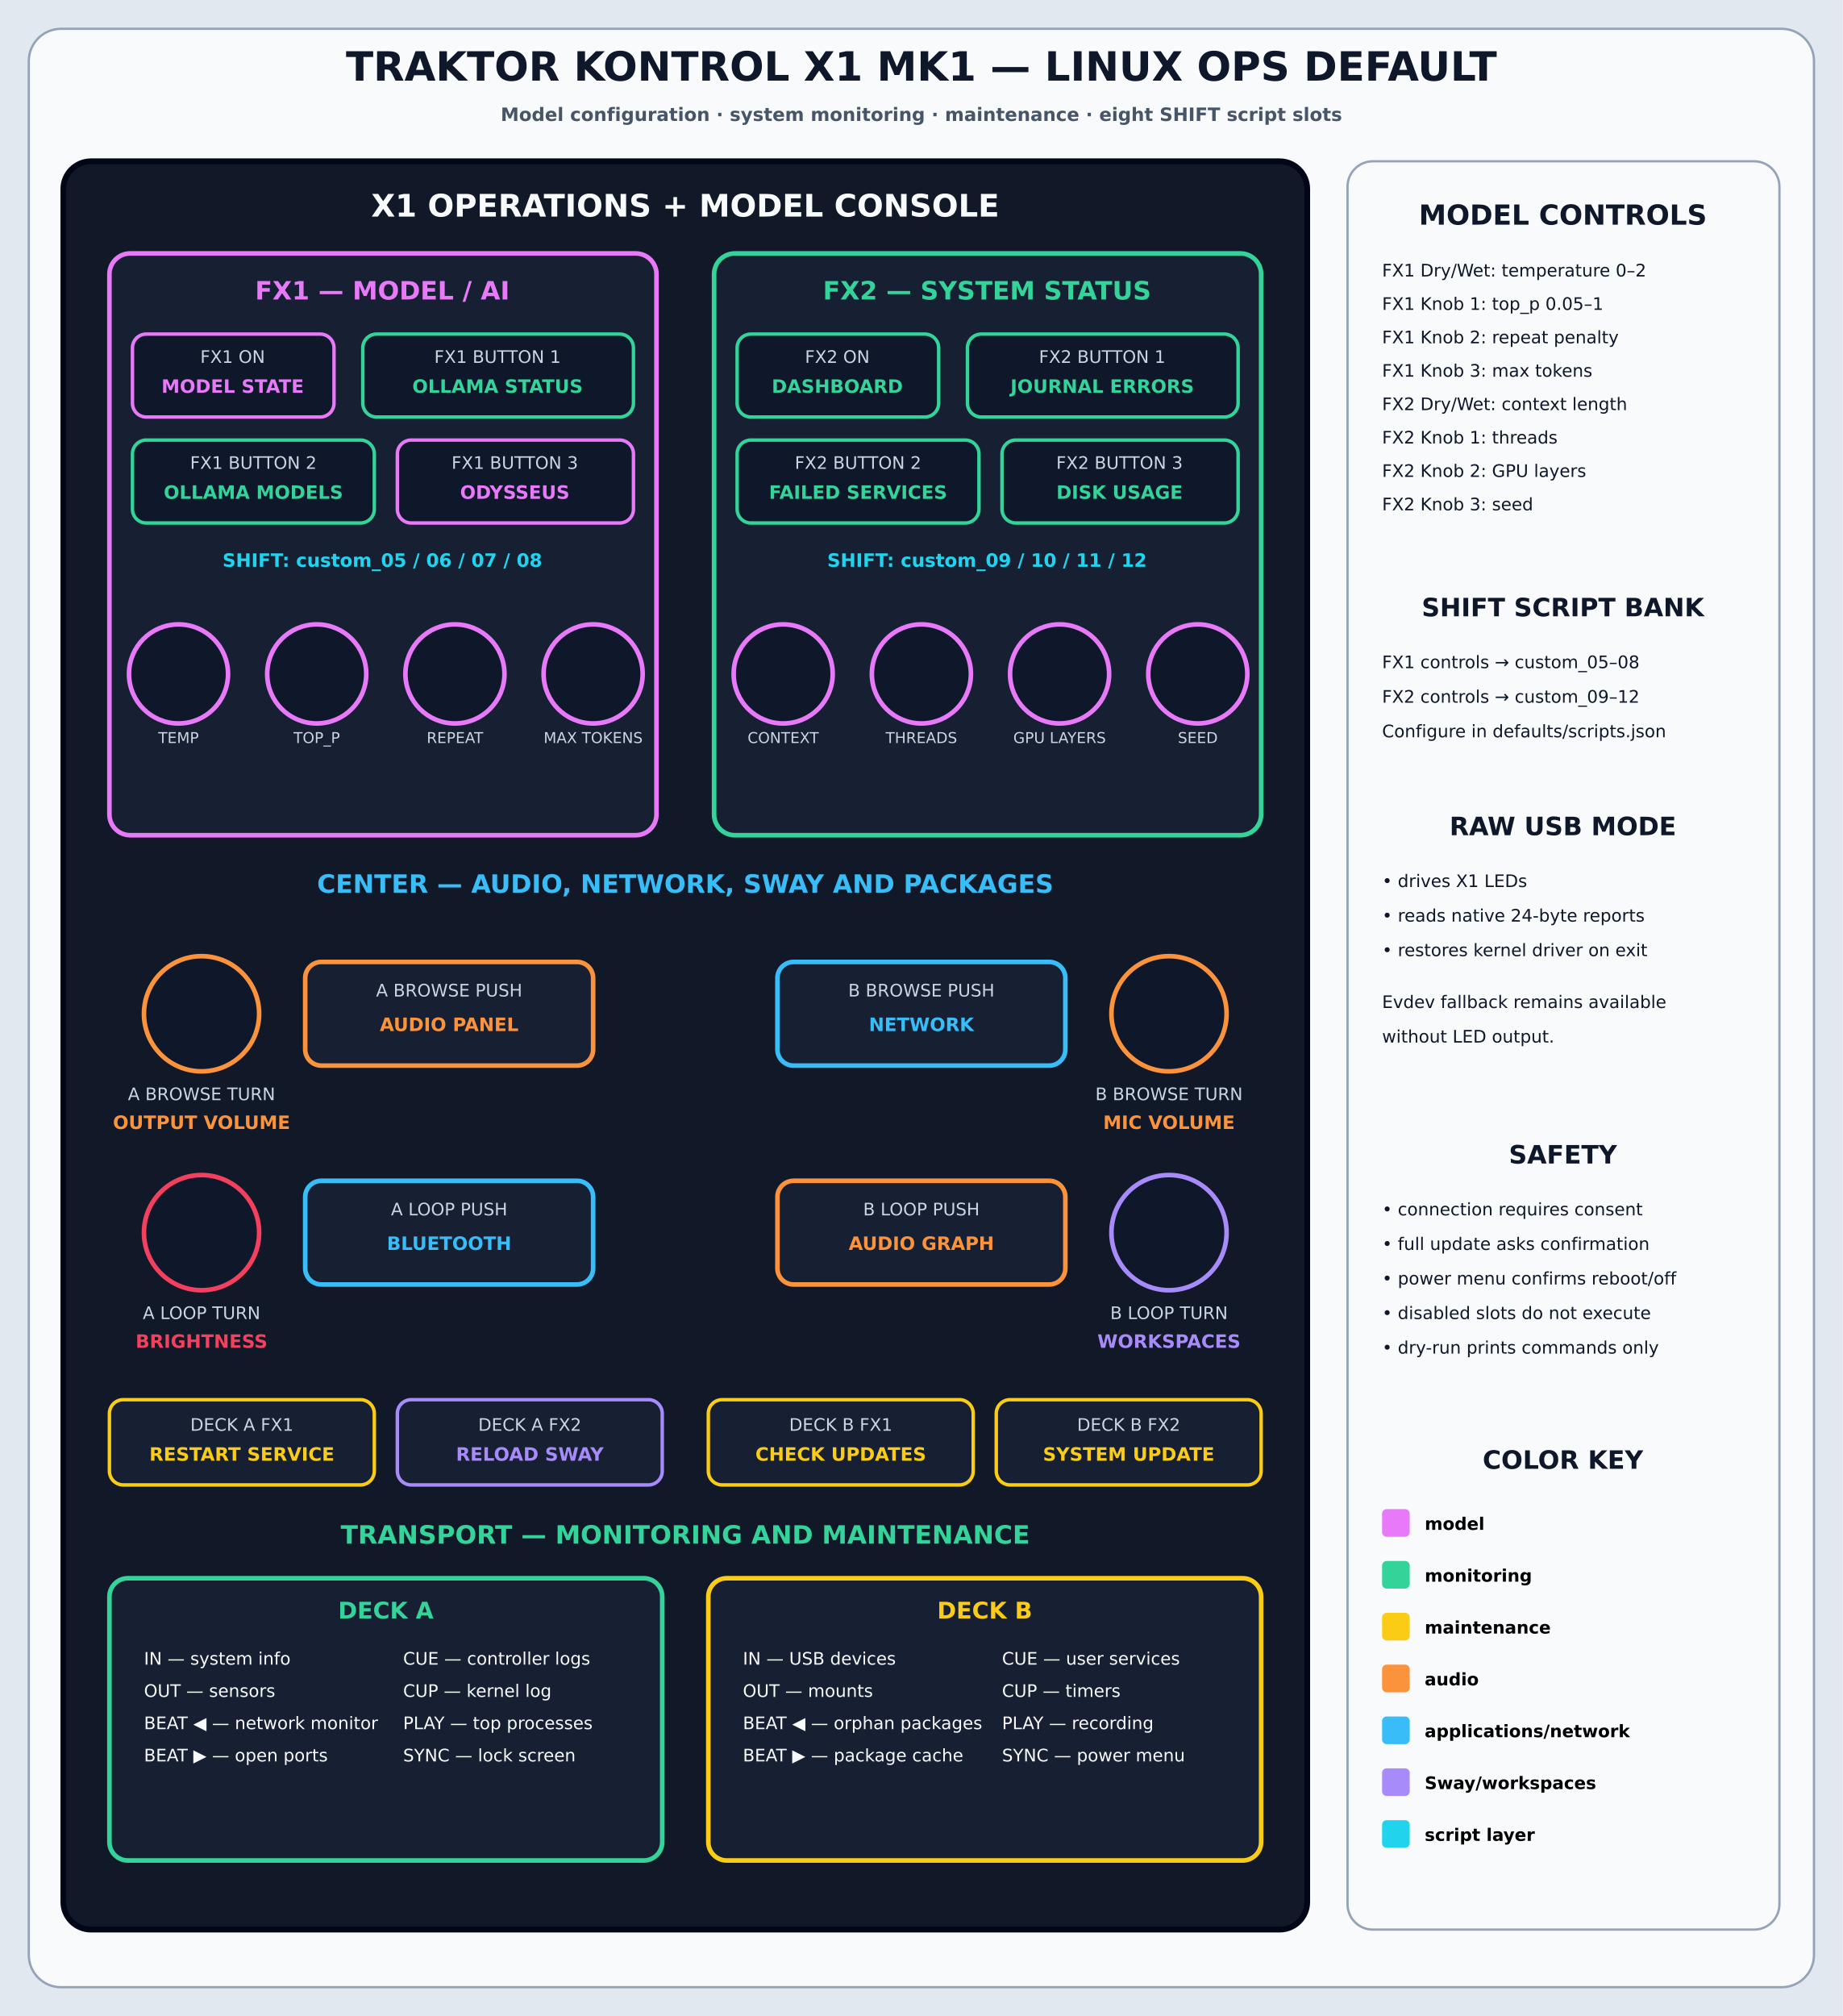
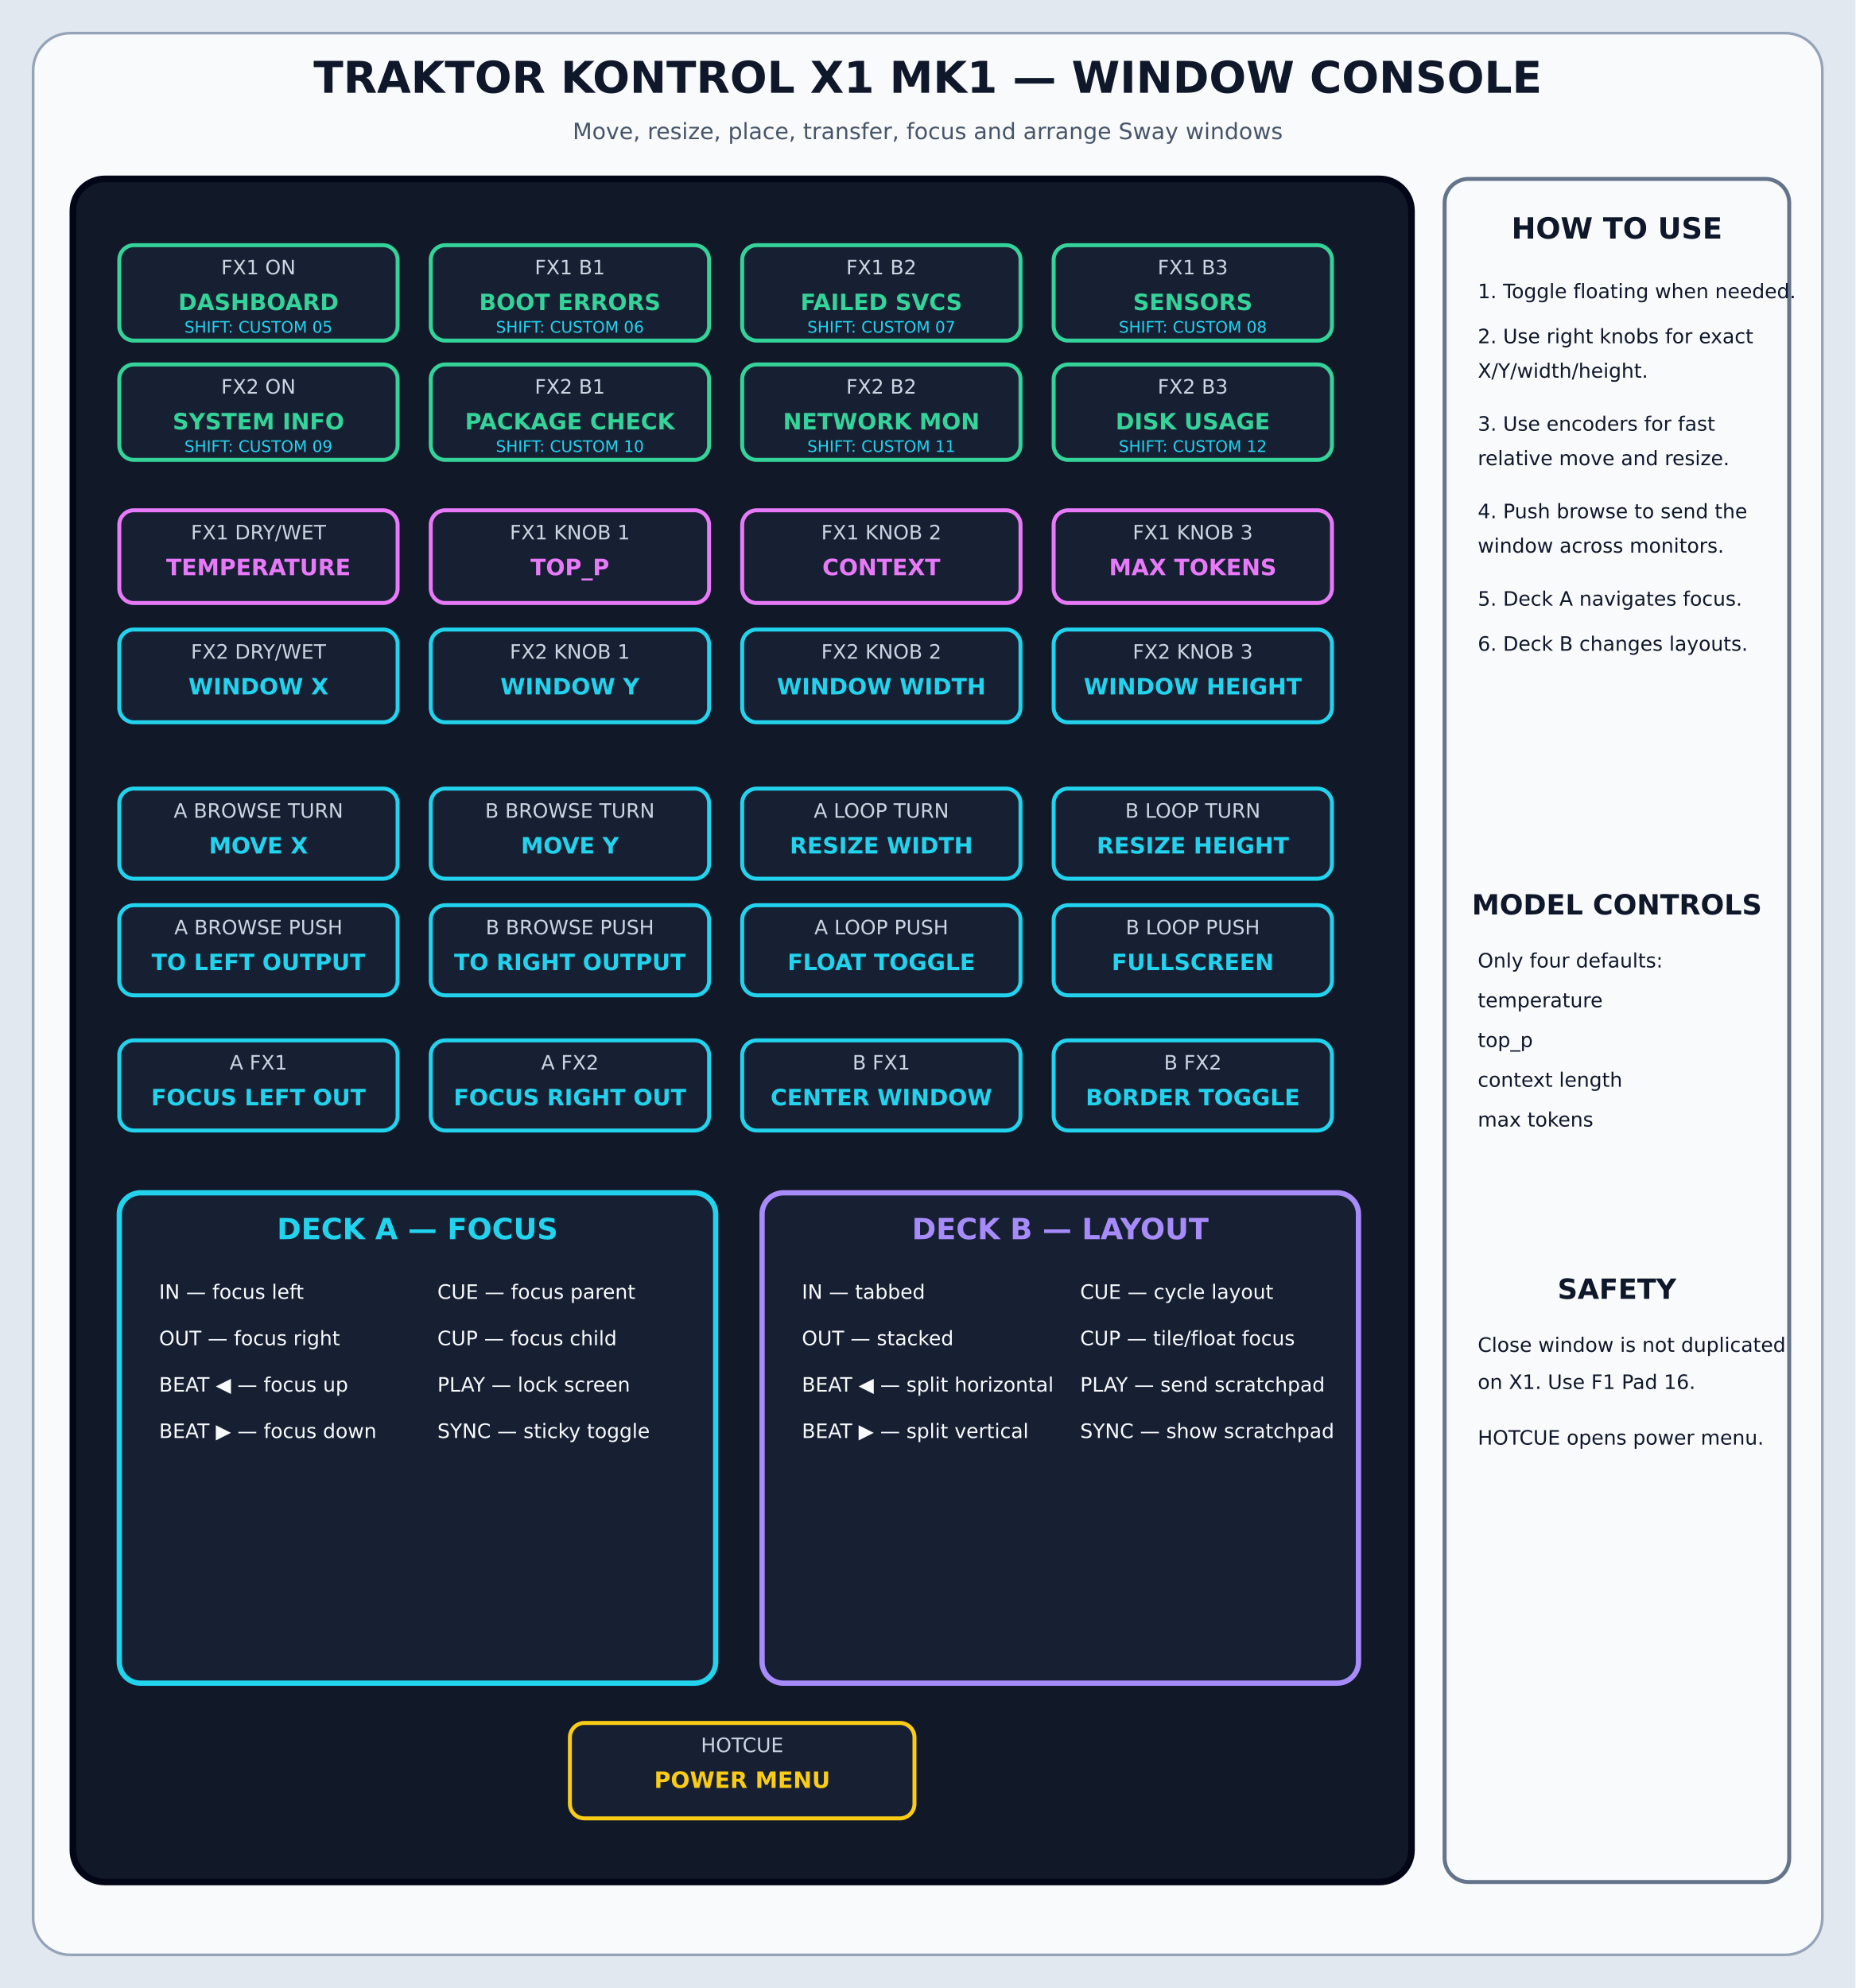
- <svg xmlns="http://www.w3.org/2000/svg" width="1600" height="1750" viewBox="0 0 1600 1750">
-   <style>text{font-family:DejaVu Sans,Arial,sans-serif}.h{font-weight:800}.b{font-weight:650}.p{font-size:15px}.a{font-size:16px;font-weight:800}.n{font-size:13px}</style>
-   <rect width="1600" height="1750" fill="#e2e8f0" />
-   <rect x="25" y="25" width="1550" height="1700" rx="28" fill="#f8fafc" stroke="#94a3b8" stroke-width="2" />
-   <text x="800" y="70" text-anchor="middle" class="h" font-size="35" fill="#0f172a">TRAKTOR KONTROL X1 MK1 — LINUX OPS DEFAULT</text>
-   <text x="800" y="105" text-anchor="middle" class="b" font-size="16" fill="#475569">Model configuration · system monitoring · maintenance · eight SHIFT script slots</text>
-   <rect x="55" y="140" width="1080" height="1535" rx="24" fill="#111827" stroke="#020617" stroke-width="5" />
-   <text x="595" y="188" text-anchor="middle" class="h" font-size="27" fill="#f8fafc">X1 OPERATIONS + MODEL CONSOLE</text>
-   <rect x="95" y="220" width="475" height="505" rx="18" fill="#172033" stroke="#e879f9" stroke-width="4" />
-   <rect x="620" y="220" width="475" height="505" rx="18" fill="#172033" stroke="#34d399" stroke-width="4" />
-   <text x="332" y="260" text-anchor="middle" class="h" font-size="22" fill="#e879f9">FX1 — MODEL / AI</text>
-   <text x="857" y="260" text-anchor="middle" class="h" font-size="22" fill="#34d399">FX2 — SYSTEM STATUS</text>
-   <g text-anchor="middle">
-     <rect x="115" y="290" width="175" height="72" rx="12" fill="#0f172a" stroke="#e879f9" stroke-width="3" />
-     <text x="202" y="315" class="p" fill="#cbd5e1">FX1 ON</text>
-     <text x="202" y="341" class="a" fill="#e879f9">MODEL STATE</text>
-     <rect x="315" y="290" width="235" height="72" rx="12" fill="#0f172a" stroke="#34d399" stroke-width="3" />
-     <text x="432" y="315" class="p" fill="#cbd5e1">FX1 BUTTON 1</text>
-     <text x="432" y="341" class="a" fill="#34d399">OLLAMA STATUS</text>
-     <rect x="115" y="382" width="210" height="72" rx="12" fill="#0f172a" stroke="#34d399" stroke-width="3" />
-     <text x="220" y="407" class="p" fill="#cbd5e1">FX1 BUTTON 2</text>
-     <text x="220" y="433" class="a" fill="#34d399">OLLAMA MODELS</text>
-     <rect x="345" y="382" width="205" height="72" rx="12" fill="#0f172a" stroke="#e879f9" stroke-width="3" />
-     <text x="447" y="407" class="p" fill="#cbd5e1">FX1 BUTTON 3</text>
-     <text x="447" y="433" class="a" fill="#e879f9">ODYSSEUS</text>
-     <rect x="640" y="290" width="175" height="72" rx="12" fill="#0f172a" stroke="#34d399" stroke-width="3" />
-     <text x="727" y="315" class="p" fill="#cbd5e1">FX2 ON</text>
-     <text x="727" y="341" class="a" fill="#34d399">DASHBOARD</text>
-     <rect x="840" y="290" width="235" height="72" rx="12" fill="#0f172a" stroke="#34d399" stroke-width="3" />
-     <text x="957" y="315" class="p" fill="#cbd5e1">FX2 BUTTON 1</text>
-     <text x="957" y="341" class="a" fill="#34d399">JOURNAL ERRORS</text>
-     <rect x="640" y="382" width="210" height="72" rx="12" fill="#0f172a" stroke="#34d399" stroke-width="3" />
-     <text x="745" y="407" class="p" fill="#cbd5e1">FX2 BUTTON 2</text>
-     <text x="745" y="433" class="a" fill="#34d399">FAILED SERVICES</text>
-     <rect x="870" y="382" width="205" height="72" rx="12" fill="#0f172a" stroke="#34d399" stroke-width="3" />
-     <text x="972" y="407" class="p" fill="#cbd5e1">FX2 BUTTON 3</text>
-     <text x="972" y="433" class="a" fill="#34d399">DISK USAGE</text>
-   </g>
-   <text x="332" y="492" text-anchor="middle" class="b" font-size="16" fill="#22d3ee">SHIFT: custom_05 / 06 / 07 / 08</text>
-   <text x="857" y="492" text-anchor="middle" class="b" font-size="16" fill="#22d3ee">SHIFT: custom_09 / 10 / 11 / 12</text>
-   <g fill="#0f172a" stroke="#e879f9" stroke-width="4">
-     <circle cx="155" cy="585" r="43" />
-     <circle cx="275" cy="585" r="43" />
-     <circle cx="395" cy="585" r="43" />
-     <circle cx="515" cy="585" r="43" />
-     <circle cx="680" cy="585" r="43" />
-     <circle cx="800" cy="585" r="43" />
-     <circle cx="920" cy="585" r="43" />
-     <circle cx="1040" cy="585" r="43" />
-   </g>
-   <g text-anchor="middle" class="n" fill="#cbd5e1">
-     <text x="155" y="645">TEMP</text>
-     <text x="275" y="645">TOP_P</text>
-     <text x="395" y="645">REPEAT</text>
-     <text x="515" y="645">MAX TOKENS</text>
-     <text x="680" y="645">CONTEXT</text>
-     <text x="800" y="645">THREADS</text>
-     <text x="920" y="645">GPU LAYERS</text>
-     <text x="1040" y="645">SEED</text>
-   </g>
-   <text x="595" y="775" text-anchor="middle" class="h" font-size="22" fill="#38bdf8">CENTER — AUDIO, NETWORK, SWAY AND PACKAGES</text>
-   <g text-anchor="middle">
-     <circle cx="175" cy="880" r="50" fill="#0f172a" stroke="#fb923c" stroke-width="4" />
-     <text x="175" y="955" class="p" fill="#cbd5e1">A BROWSE TURN</text>
-     <text x="175" y="980" class="a" fill="#fb923c">OUTPUT VOLUME</text>
-     <circle cx="1015" cy="880" r="50" fill="#0f172a" stroke="#fb923c" stroke-width="4" />
-     <text x="1015" y="955" class="p" fill="#cbd5e1">B BROWSE TURN</text>
-     <text x="1015" y="980" class="a" fill="#fb923c">MIC VOLUME</text>
-     <rect x="265" y="835" width="250" height="90" rx="14" fill="#172033" stroke="#fb923c" stroke-width="4" />
-     <text x="390" y="865" class="p" fill="#cbd5e1">A BROWSE PUSH</text>
-     <text x="390" y="895" class="a" fill="#fb923c">AUDIO PANEL</text>
-     <rect x="675" y="835" width="250" height="90" rx="14" fill="#172033" stroke="#38bdf8" stroke-width="4" />
-     <text x="800" y="865" class="p" fill="#cbd5e1">B BROWSE PUSH</text>
-     <text x="800" y="895" class="a" fill="#38bdf8">NETWORK</text>
-     <circle cx="175" cy="1070" r="50" fill="#0f172a" stroke="#f43f5e" stroke-width="4" />
-     <text x="175" y="1145" class="p" fill="#cbd5e1">A LOOP TURN</text>
-     <text x="175" y="1170" class="a" fill="#f43f5e">BRIGHTNESS</text>
-     <circle cx="1015" cy="1070" r="50" fill="#0f172a" stroke="#a78bfa" stroke-width="4" />
-     <text x="1015" y="1145" class="p" fill="#cbd5e1">B LOOP TURN</text>
-     <text x="1015" y="1170" class="a" fill="#a78bfa">WORKSPACES</text>
-     <rect x="265" y="1025" width="250" height="90" rx="14" fill="#172033" stroke="#38bdf8" stroke-width="4" />
-     <text x="390" y="1055" class="p" fill="#cbd5e1">A LOOP PUSH</text>
-     <text x="390" y="1085" class="a" fill="#38bdf8">BLUETOOTH</text>
-     <rect x="675" y="1025" width="250" height="90" rx="14" fill="#172033" stroke="#fb923c" stroke-width="4" />
-     <text x="800" y="1055" class="p" fill="#cbd5e1">B LOOP PUSH</text>
-     <text x="800" y="1085" class="a" fill="#fb923c">AUDIO GRAPH</text>
-   </g>
-   <g text-anchor="middle">
-     <rect x="95" y="1215" width="230" height="74" rx="12" fill="#172033" stroke="#facc15" stroke-width="3" />
-     <text x="210" y="1242" class="p" fill="#cbd5e1">DECK A FX1</text>
-     <text x="210" y="1268" class="a" fill="#facc15">RESTART SERVICE</text>
-     <rect x="345" y="1215" width="230" height="74" rx="12" fill="#172033" stroke="#a78bfa" stroke-width="3" />
-     <text x="460" y="1242" class="p" fill="#cbd5e1">DECK A FX2</text>
-     <text x="460" y="1268" class="a" fill="#a78bfa">RELOAD SWAY</text>
-     <rect x="615" y="1215" width="230" height="74" rx="12" fill="#172033" stroke="#facc15" stroke-width="3" />
-     <text x="730" y="1242" class="p" fill="#cbd5e1">DECK B FX1</text>
-     <text x="730" y="1268" class="a" fill="#facc15">CHECK UPDATES</text>
-     <rect x="865" y="1215" width="230" height="74" rx="12" fill="#172033" stroke="#facc15" stroke-width="3" />
-     <text x="980" y="1242" class="p" fill="#cbd5e1">DECK B FX2</text>
-     <text x="980" y="1268" class="a" fill="#facc15">SYSTEM UPDATE</text>
-   </g>
-   <text x="595" y="1340" text-anchor="middle" class="h" font-size="22" fill="#34d399">TRANSPORT — MONITORING AND MAINTENANCE</text>
-   <g text-anchor="middle">
-     <rect x="95" y="1370" width="480" height="245" rx="16" fill="#172033" stroke="#34d399" stroke-width="4" />
-     <text x="335" y="1405" class="h" font-size="20" fill="#34d399">DECK A</text>
-     <text x="125" y="1445" text-anchor="start" class="p" fill="#f8fafc">
-       <tspan x="125">IN — system info</tspan>
-       <tspan x="125" dy="28">OUT — sensors</tspan>
-       <tspan x="125" dy="28">BEAT ◀ — network monitor</tspan>
-       <tspan x="125" dy="28">BEAT ▶ — open ports</tspan>
-       <tspan x="350" y="1445">CUE — controller logs</tspan>
-       <tspan x="350" dy="28">CUP — kernel log</tspan>
-       <tspan x="350" dy="28">PLAY — top processes</tspan>
-       <tspan x="350" dy="28">SYNC — lock screen</tspan>
-     </text>
-     <rect x="615" y="1370" width="480" height="245" rx="16" fill="#172033" stroke="#facc15" stroke-width="4" />
-     <text x="855" y="1405" class="h" font-size="20" fill="#facc15">DECK B</text>
-     <text x="645" y="1445" text-anchor="start" class="p" fill="#f8fafc">
-       <tspan x="645">IN — USB devices</tspan>
-       <tspan x="645" dy="28">OUT — mounts</tspan>
-       <tspan x="645" dy="28">BEAT ◀ — orphan packages</tspan>
-       <tspan x="645" dy="28">BEAT ▶ — package cache</tspan>
-       <tspan x="870" y="1445">CUE — user services</tspan>
-       <tspan x="870" dy="28">CUP — timers</tspan>
-       <tspan x="870" dy="28">PLAY — recording</tspan>
-       <tspan x="870" dy="28">SYNC — power menu</tspan>
-     </text>
-   </g>
-   <rect x="1170" y="140" width="375" height="1535" rx="22" fill="#f8fafc" stroke="#94a3b8" stroke-width="2" />
-   <text x="1357" y="195" text-anchor="middle" class="h" font-size="24" fill="#0f172a">MODEL CONTROLS</text>
-   <text x="1200" y="240" class="p" fill="#0f172a">
-     <tspan x="1200">FX1 Dry/Wet: temperature 0–2</tspan>
-     <tspan x="1200" dy="29">FX1 Knob 1: top_p 0.05–1</tspan>
-     <tspan x="1200" dy="29">FX1 Knob 2: repeat penalty</tspan>
-     <tspan x="1200" dy="29">FX1 Knob 3: max tokens</tspan>
-     <tspan x="1200" dy="29">FX2 Dry/Wet: context length</tspan>
-     <tspan x="1200" dy="29">FX2 Knob 1: threads</tspan>
-     <tspan x="1200" dy="29">FX2 Knob 2: GPU layers</tspan>
-     <tspan x="1200" dy="29">FX2 Knob 3: seed</tspan>
+ <svg xmlns="http://www.w3.org/2000/svg" width="1400" height="1500" viewBox="0 0 1400 1500">
+   <style>text{font-family:DejaVu Sans,Arial,sans-serif}.t{font-weight:800}.s{font-size:15px}.a{font-size:17px;font-weight:800}</style>
+   <rect width="1400" height="1500" fill="#e2e8f0" />
+   <rect x="25" y="25" width="1350" height="1450" rx="28" fill="#f8fafc" stroke="#94a3b8" stroke-width="2" />
+   <text x="700" y="70" text-anchor="middle" font-size="33" fill="#0f172a" class="t">TRAKTOR KONTROL X1 MK1 — WINDOW CONSOLE</text>
+   <text x="700" y="105" text-anchor="middle" font-size="17" fill="#475569">Move, resize, place, transfer, focus and arrange Sway windows</text>
+   <rect x="55" y="135" width="1010" height="1285" rx="24" fill="#111827" stroke="#020617" stroke-width="5" />
+   <rect x="90" y="185" width="210" height="72" rx="11" fill="#172033" stroke="#34d399" stroke-width="3" />
+   <text x="195" y="207" text-anchor="middle" class="s" fill="#cbd5e1">FX1 ON</text>
+   <text x="195" y="234" text-anchor="middle" class="a" fill="#34d399">DASHBOARD</text>
+   <text x="195" y="251" text-anchor="middle" font-size="12" fill="#22d3ee">SHIFT: CUSTOM 05</text>
+   <rect x="325" y="185" width="210" height="72" rx="11" fill="#172033" stroke="#34d399" stroke-width="3" />
+   <text x="430" y="207" text-anchor="middle" class="s" fill="#cbd5e1">FX1 B1</text>
+   <text x="430" y="234" text-anchor="middle" class="a" fill="#34d399">BOOT ERRORS</text>
+   <text x="430" y="251" text-anchor="middle" font-size="12" fill="#22d3ee">SHIFT: CUSTOM 06</text>
+   <rect x="560" y="185" width="210" height="72" rx="11" fill="#172033" stroke="#34d399" stroke-width="3" />
+   <text x="665" y="207" text-anchor="middle" class="s" fill="#cbd5e1">FX1 B2</text>
+   <text x="665" y="234" text-anchor="middle" class="a" fill="#34d399">FAILED SVCS</text>
+   <text x="665" y="251" text-anchor="middle" font-size="12" fill="#22d3ee">SHIFT: CUSTOM 07</text>
+   <rect x="795" y="185" width="210" height="72" rx="11" fill="#172033" stroke="#34d399" stroke-width="3" />
+   <text x="900" y="207" text-anchor="middle" class="s" fill="#cbd5e1">FX1 B3</text>
+   <text x="900" y="234" text-anchor="middle" class="a" fill="#34d399">SENSORS</text>
+   <text x="900" y="251" text-anchor="middle" font-size="12" fill="#22d3ee">SHIFT: CUSTOM 08</text>
+   <rect x="90" y="275" width="210" height="72" rx="11" fill="#172033" stroke="#34d399" stroke-width="3" />
+   <text x="195" y="297" text-anchor="middle" class="s" fill="#cbd5e1">FX2 ON</text>
+   <text x="195" y="324" text-anchor="middle" class="a" fill="#34d399">SYSTEM INFO</text>
+   <text x="195" y="341" text-anchor="middle" font-size="12" fill="#22d3ee">SHIFT: CUSTOM 09</text>
+   <rect x="325" y="275" width="210" height="72" rx="11" fill="#172033" stroke="#34d399" stroke-width="3" />
+   <text x="430" y="297" text-anchor="middle" class="s" fill="#cbd5e1">FX2 B1</text>
+   <text x="430" y="324" text-anchor="middle" class="a" fill="#34d399">PACKAGE CHECK</text>
+   <text x="430" y="341" text-anchor="middle" font-size="12" fill="#22d3ee">SHIFT: CUSTOM 10</text>
+   <rect x="560" y="275" width="210" height="72" rx="11" fill="#172033" stroke="#34d399" stroke-width="3" />
+   <text x="665" y="297" text-anchor="middle" class="s" fill="#cbd5e1">FX2 B2</text>
+   <text x="665" y="324" text-anchor="middle" class="a" fill="#34d399">NETWORK MON</text>
+   <text x="665" y="341" text-anchor="middle" font-size="12" fill="#22d3ee">SHIFT: CUSTOM 11</text>
+   <rect x="795" y="275" width="210" height="72" rx="11" fill="#172033" stroke="#34d399" stroke-width="3" />
+   <text x="900" y="297" text-anchor="middle" class="s" fill="#cbd5e1">FX2 B3</text>
+   <text x="900" y="324" text-anchor="middle" class="a" fill="#34d399">DISK USAGE</text>
+   <text x="900" y="341" text-anchor="middle" font-size="12" fill="#22d3ee">SHIFT: CUSTOM 12</text>
+   <rect x="90" y="385" width="210" height="70" rx="11" fill="#172033" stroke="#e879f9" stroke-width="3" />
+   <text x="195" y="407" text-anchor="middle" class="s" fill="#cbd5e1">FX1 DRY/WET</text>
+   <text x="195" y="434" text-anchor="middle" class="a" fill="#e879f9">TEMPERATURE</text>
+   <rect x="325" y="385" width="210" height="70" rx="11" fill="#172033" stroke="#e879f9" stroke-width="3" />
+   <text x="430" y="407" text-anchor="middle" class="s" fill="#cbd5e1">FX1 KNOB 1</text>
+   <text x="430" y="434" text-anchor="middle" class="a" fill="#e879f9">TOP_P</text>
+   <rect x="560" y="385" width="210" height="70" rx="11" fill="#172033" stroke="#e879f9" stroke-width="3" />
+   <text x="665" y="407" text-anchor="middle" class="s" fill="#cbd5e1">FX1 KNOB 2</text>
+   <text x="665" y="434" text-anchor="middle" class="a" fill="#e879f9">CONTEXT</text>
+   <rect x="795" y="385" width="210" height="70" rx="11" fill="#172033" stroke="#e879f9" stroke-width="3" />
+   <text x="900" y="407" text-anchor="middle" class="s" fill="#cbd5e1">FX1 KNOB 3</text>
+   <text x="900" y="434" text-anchor="middle" class="a" fill="#e879f9">MAX TOKENS</text>
+   <rect x="90" y="475" width="210" height="70" rx="11" fill="#172033" stroke="#22d3ee" stroke-width="3" />
+   <text x="195" y="497" text-anchor="middle" class="s" fill="#cbd5e1">FX2 DRY/WET</text>
+   <text x="195" y="524" text-anchor="middle" class="a" fill="#22d3ee">WINDOW X</text>
+   <rect x="325" y="475" width="210" height="70" rx="11" fill="#172033" stroke="#22d3ee" stroke-width="3" />
+   <text x="430" y="497" text-anchor="middle" class="s" fill="#cbd5e1">FX2 KNOB 1</text>
+   <text x="430" y="524" text-anchor="middle" class="a" fill="#22d3ee">WINDOW Y</text>
+   <rect x="560" y="475" width="210" height="70" rx="11" fill="#172033" stroke="#22d3ee" stroke-width="3" />
+   <text x="665" y="497" text-anchor="middle" class="s" fill="#cbd5e1">FX2 KNOB 2</text>
+   <text x="665" y="524" text-anchor="middle" class="a" fill="#22d3ee">WINDOW WIDTH</text>
+   <rect x="795" y="475" width="210" height="70" rx="11" fill="#172033" stroke="#22d3ee" stroke-width="3" />
+   <text x="900" y="497" text-anchor="middle" class="s" fill="#cbd5e1">FX2 KNOB 3</text>
+   <text x="900" y="524" text-anchor="middle" class="a" fill="#22d3ee">WINDOW HEIGHT</text>
+   <rect x="90" y="595" width="210" height="68" rx="11" fill="#172033" stroke="#22d3ee" stroke-width="3" />
+   <text x="195" y="617" text-anchor="middle" class="s" fill="#cbd5e1">A BROWSE TURN</text>
+   <text x="195" y="644" text-anchor="middle" class="a" fill="#22d3ee">MOVE X</text>
+   <rect x="325" y="595" width="210" height="68" rx="11" fill="#172033" stroke="#22d3ee" stroke-width="3" />
+   <text x="430" y="617" text-anchor="middle" class="s" fill="#cbd5e1">B BROWSE TURN</text>
+   <text x="430" y="644" text-anchor="middle" class="a" fill="#22d3ee">MOVE Y</text>
+   <rect x="560" y="595" width="210" height="68" rx="11" fill="#172033" stroke="#22d3ee" stroke-width="3" />
+   <text x="665" y="617" text-anchor="middle" class="s" fill="#cbd5e1">A LOOP TURN</text>
+   <text x="665" y="644" text-anchor="middle" class="a" fill="#22d3ee">RESIZE WIDTH</text>
+   <rect x="795" y="595" width="210" height="68" rx="11" fill="#172033" stroke="#22d3ee" stroke-width="3" />
+   <text x="900" y="617" text-anchor="middle" class="s" fill="#cbd5e1">B LOOP TURN</text>
+   <text x="900" y="644" text-anchor="middle" class="a" fill="#22d3ee">RESIZE HEIGHT</text>
+   <rect x="90" y="683" width="210" height="68" rx="11" fill="#172033" stroke="#22d3ee" stroke-width="3" />
+   <text x="195" y="705" text-anchor="middle" class="s" fill="#cbd5e1">A BROWSE PUSH</text>
+   <text x="195" y="732" text-anchor="middle" class="a" fill="#22d3ee">TO LEFT OUTPUT</text>
+   <rect x="325" y="683" width="210" height="68" rx="11" fill="#172033" stroke="#22d3ee" stroke-width="3" />
+   <text x="430" y="705" text-anchor="middle" class="s" fill="#cbd5e1">B BROWSE PUSH</text>
+   <text x="430" y="732" text-anchor="middle" class="a" fill="#22d3ee">TO RIGHT OUTPUT</text>
+   <rect x="560" y="683" width="210" height="68" rx="11" fill="#172033" stroke="#22d3ee" stroke-width="3" />
+   <text x="665" y="705" text-anchor="middle" class="s" fill="#cbd5e1">A LOOP PUSH</text>
+   <text x="665" y="732" text-anchor="middle" class="a" fill="#22d3ee">FLOAT TOGGLE</text>
+   <rect x="795" y="683" width="210" height="68" rx="11" fill="#172033" stroke="#22d3ee" stroke-width="3" />
+   <text x="900" y="705" text-anchor="middle" class="s" fill="#cbd5e1">B LOOP PUSH</text>
+   <text x="900" y="732" text-anchor="middle" class="a" fill="#22d3ee">FULLSCREEN</text>
+   <rect x="90" y="785" width="210" height="68" rx="11" fill="#172033" stroke="#22d3ee" stroke-width="3" />
+   <text x="195" y="807" text-anchor="middle" class="s" fill="#cbd5e1">A FX1</text>
+   <text x="195" y="834" text-anchor="middle" class="a" fill="#22d3ee">FOCUS LEFT OUT</text>
+   <rect x="325" y="785" width="210" height="68" rx="11" fill="#172033" stroke="#22d3ee" stroke-width="3" />
+   <text x="430" y="807" text-anchor="middle" class="s" fill="#cbd5e1">A FX2</text>
+   <text x="430" y="834" text-anchor="middle" class="a" fill="#22d3ee">FOCUS RIGHT OUT</text>
+   <rect x="560" y="785" width="210" height="68" rx="11" fill="#172033" stroke="#22d3ee" stroke-width="3" />
+   <text x="665" y="807" text-anchor="middle" class="s" fill="#cbd5e1">B FX1</text>
+   <text x="665" y="834" text-anchor="middle" class="a" fill="#22d3ee">CENTER WINDOW</text>
+   <rect x="795" y="785" width="210" height="68" rx="11" fill="#172033" stroke="#22d3ee" stroke-width="3" />
+   <text x="900" y="807" text-anchor="middle" class="s" fill="#cbd5e1">B FX2</text>
+   <text x="900" y="834" text-anchor="middle" class="a" fill="#22d3ee">BORDER TOGGLE</text>
+   <rect x="90" y="900" width="450" height="370" rx="16" fill="#172033" stroke="#22d3ee" stroke-width="4" />
+   <text x="315" y="935" text-anchor="middle" font-size="22" fill="#22d3ee" class="t">DECK A — FOCUS</text>
+   <text x="120" y="980" class="s" fill="#f8fafc">
+     <tspan x="120">IN — focus left</tspan>
+     <tspan x="120" dy="35">OUT — focus right</tspan>
+     <tspan x="120" dy="35">BEAT ◀ — focus up</tspan>
+     <tspan x="120" dy="35">BEAT ▶ — focus down</tspan>
+     <tspan x="330" y="980">CUE — focus parent</tspan>
+     <tspan x="330" dy="35">CUP — focus child</tspan>
+     <tspan x="330" dy="35">PLAY — lock screen</tspan>
+     <tspan x="330" dy="35">SYNC — sticky toggle</tspan>
  </text>
-   <text x="1357" y="535" text-anchor="middle" class="h" font-size="22" fill="#0f172a">SHIFT SCRIPT BANK</text>
-   <text x="1200" y="580" class="p" fill="#0f172a">
-     <tspan x="1200">FX1 controls → custom_05–08</tspan>
-     <tspan x="1200" dy="30">FX2 controls → custom_09–12</tspan>
-     <tspan x="1200" dy="30">Configure in defaults/scripts.json</tspan>
+   <rect x="575" y="900" width="450" height="370" rx="16" fill="#172033" stroke="#a78bfa" stroke-width="4" />
+   <text x="800" y="935" text-anchor="middle" font-size="22" fill="#a78bfa" class="t">DECK B — LAYOUT</text>
+   <text x="605" y="980" class="s" fill="#f8fafc">
+     <tspan x="605">IN — tabbed</tspan>
+     <tspan x="605" dy="35">OUT — stacked</tspan>
+     <tspan x="605" dy="35">BEAT ◀ — split horizontal</tspan>
+     <tspan x="605" dy="35">BEAT ▶ — split vertical</tspan>
+     <tspan x="815" y="980">CUE — cycle layout</tspan>
+     <tspan x="815" dy="35">CUP — tile/float focus</tspan>
+     <tspan x="815" dy="35">PLAY — send scratchpad</tspan>
+     <tspan x="815" dy="35">SYNC — show scratchpad</tspan>
  </text>
-   <text x="1357" y="725" text-anchor="middle" class="h" font-size="22" fill="#0f172a">RAW USB MODE</text>
-   <text x="1200" y="770" class="p" fill="#0f172a">
-     <tspan x="1200">• drives X1 LEDs</tspan>
-     <tspan x="1200" dy="30">• reads native 24-byte reports</tspan>
-     <tspan x="1200" dy="30">• restores kernel driver on exit</tspan>
-     <tspan x="1200" dy="45">Evdev fallback remains available</tspan>
-     <tspan x="1200" dy="30">without LED output.</tspan>
+   <rect x="430" y="1300" width="260" height="72" rx="11" fill="#172033" stroke="#facc15" stroke-width="3" />
+   <text x="560" y="1322" text-anchor="middle" class="s" fill="#cbd5e1">HOTCUE</text>
+   <text x="560" y="1349" text-anchor="middle" class="a" fill="#facc15">POWER MENU</text>
+   <rect x="1090" y="135" width="260" height="1285" rx="18" fill="#f8fafc" stroke="#64748b" stroke-width="3" />
+   <text x="1220" y="180" text-anchor="middle" font-size="22" fill="#0f172a" class="t">HOW TO USE</text>
+   <text x="1115" y="225" class="s" fill="#0f172a">
+     <tspan x="1115">1. Toggle floating when needed.</tspan>
+     <tspan x="1115" dy="34">2. Use right knobs for exact</tspan>
+     <tspan x="1115" dy="26">   X/Y/width/height.</tspan>
+     <tspan x="1115" dy="40">3. Use encoders for fast</tspan>
+     <tspan x="1115" dy="26">   relative move and resize.</tspan>
+     <tspan x="1115" dy="40">4. Push browse to send the</tspan>
+     <tspan x="1115" dy="26">   window across monitors.</tspan>
+     <tspan x="1115" dy="40">5. Deck A navigates focus.</tspan>
+     <tspan x="1115" dy="34">6. Deck B changes layouts.</tspan>
  </text>
-   <text x="1357" y="1010" text-anchor="middle" class="h" font-size="22" fill="#0f172a">SAFETY</text>
-   <text x="1200" y="1055" class="p" fill="#0f172a">
-     <tspan x="1200">• connection requires consent</tspan>
-     <tspan x="1200" dy="30">• full update asks confirmation</tspan>
-     <tspan x="1200" dy="30">• power menu confirms reboot/off</tspan>
-     <tspan x="1200" dy="30">• disabled slots do not execute</tspan>
-     <tspan x="1200" dy="30">• dry-run prints commands only</tspan>
+   <text x="1220" y="690" text-anchor="middle" font-size="21" fill="#0f172a" class="t">MODEL CONTROLS</text>
+   <text x="1115" y="730" class="s" fill="#0f172a">
+     <tspan x="1115">Only four defaults:</tspan>
+     <tspan x="1115" dy="30">temperature</tspan>
+     <tspan x="1115" dy="30">top_p</tspan>
+     <tspan x="1115" dy="30">context length</tspan>
+     <tspan x="1115" dy="30">max tokens</tspan>
  </text>
-   <text x="1357" y="1275" text-anchor="middle" class="h" font-size="22" fill="#0f172a">COLOR KEY</text>
-   <g class="b" font-size="15">
-     <rect x="1200" y="1310" width="24" height="24" rx="4" fill="#e879f9" />
-     <text x="1237" y="1328">model</text>
-     <rect x="1200" y="1355" width="24" height="24" rx="4" fill="#34d399" />
-     <text x="1237" y="1373">monitoring</text>
-     <rect x="1200" y="1400" width="24" height="24" rx="4" fill="#facc15" />
-     <text x="1237" y="1418">maintenance</text>
-     <rect x="1200" y="1445" width="24" height="24" rx="4" fill="#fb923c" />
-     <text x="1237" y="1463">audio</text>
-     <rect x="1200" y="1490" width="24" height="24" rx="4" fill="#38bdf8" />
-     <text x="1237" y="1508">applications/network</text>
-     <rect x="1200" y="1535" width="24" height="24" rx="4" fill="#a78bfa" />
-     <text x="1237" y="1553">Sway/workspaces</text>
-     <rect x="1200" y="1580" width="24" height="24" rx="4" fill="#22d3ee" />
-     <text x="1237" y="1598">script layer</text>
-   </g>
+   <text x="1220" y="980" text-anchor="middle" font-size="21" fill="#0f172a" class="t">SAFETY</text>
+   <text x="1115" y="1020" class="s" fill="#0f172a">
+     <tspan x="1115">Close window is not duplicated</tspan>
+     <tspan x="1115" dy="28">on X1. Use F1 Pad 16.</tspan>
+     <tspan x="1115" dy="42">HOTCUE opens power menu.</tspan>
+   </text>
</svg>
